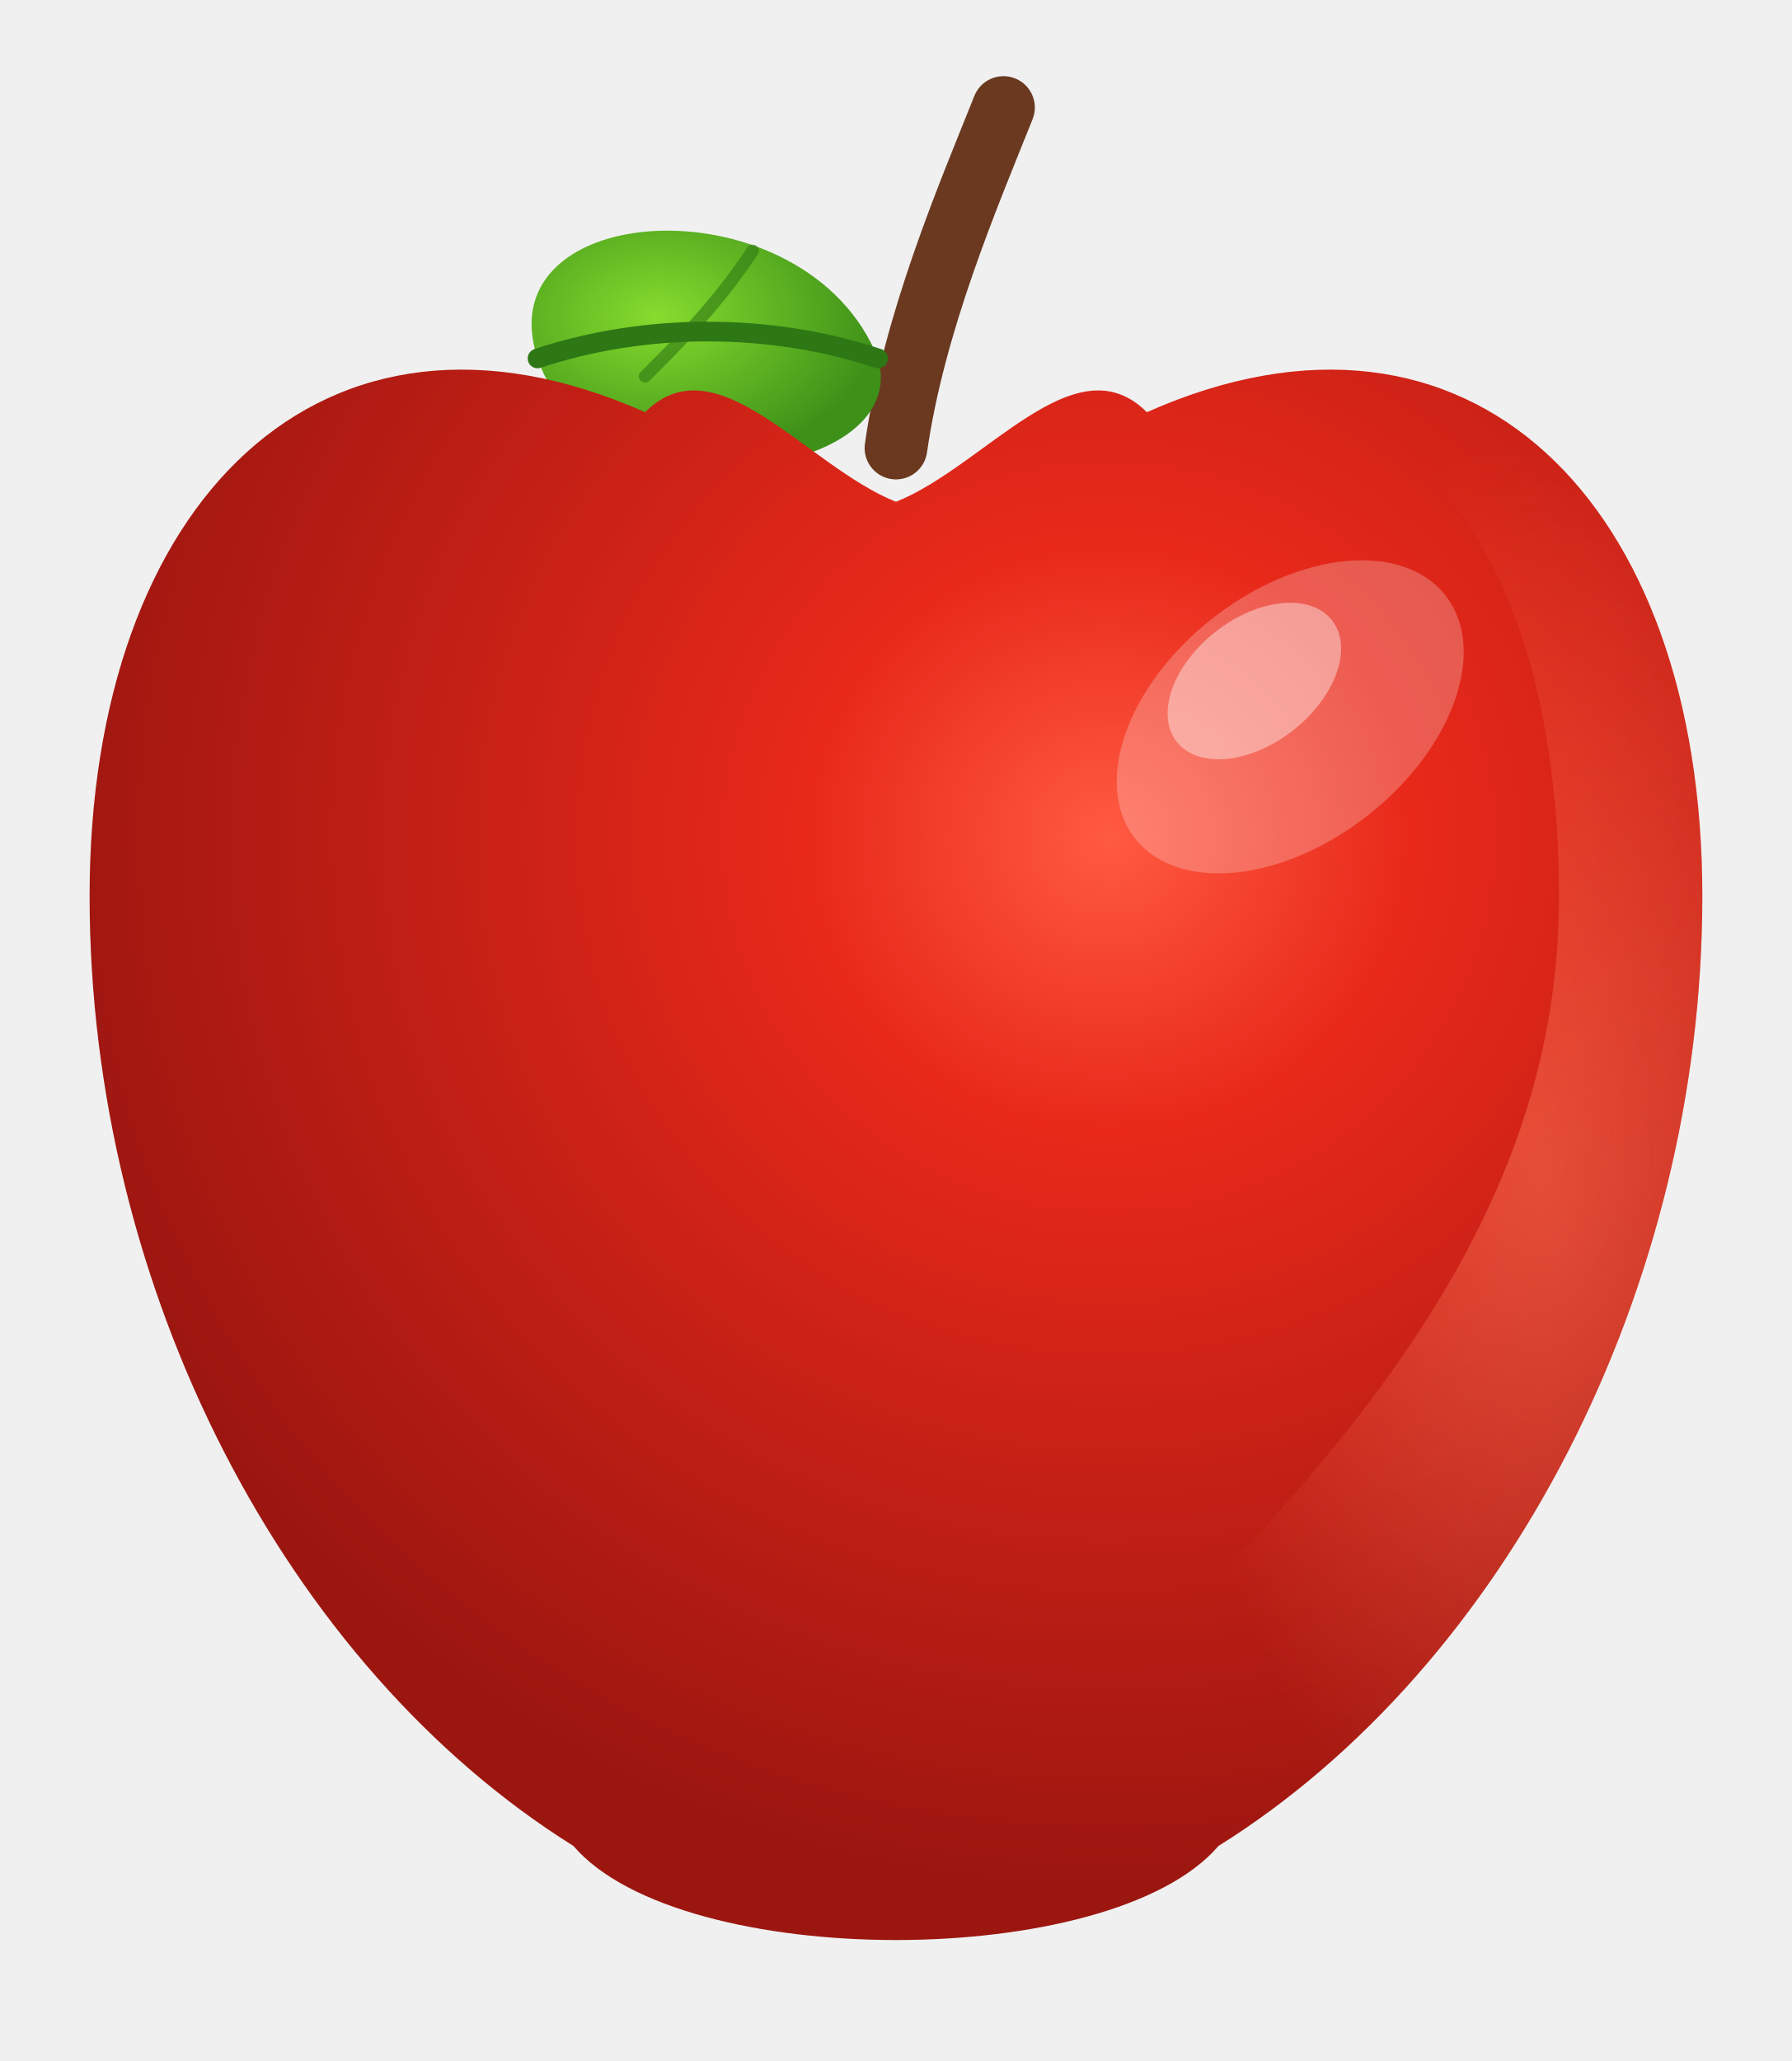
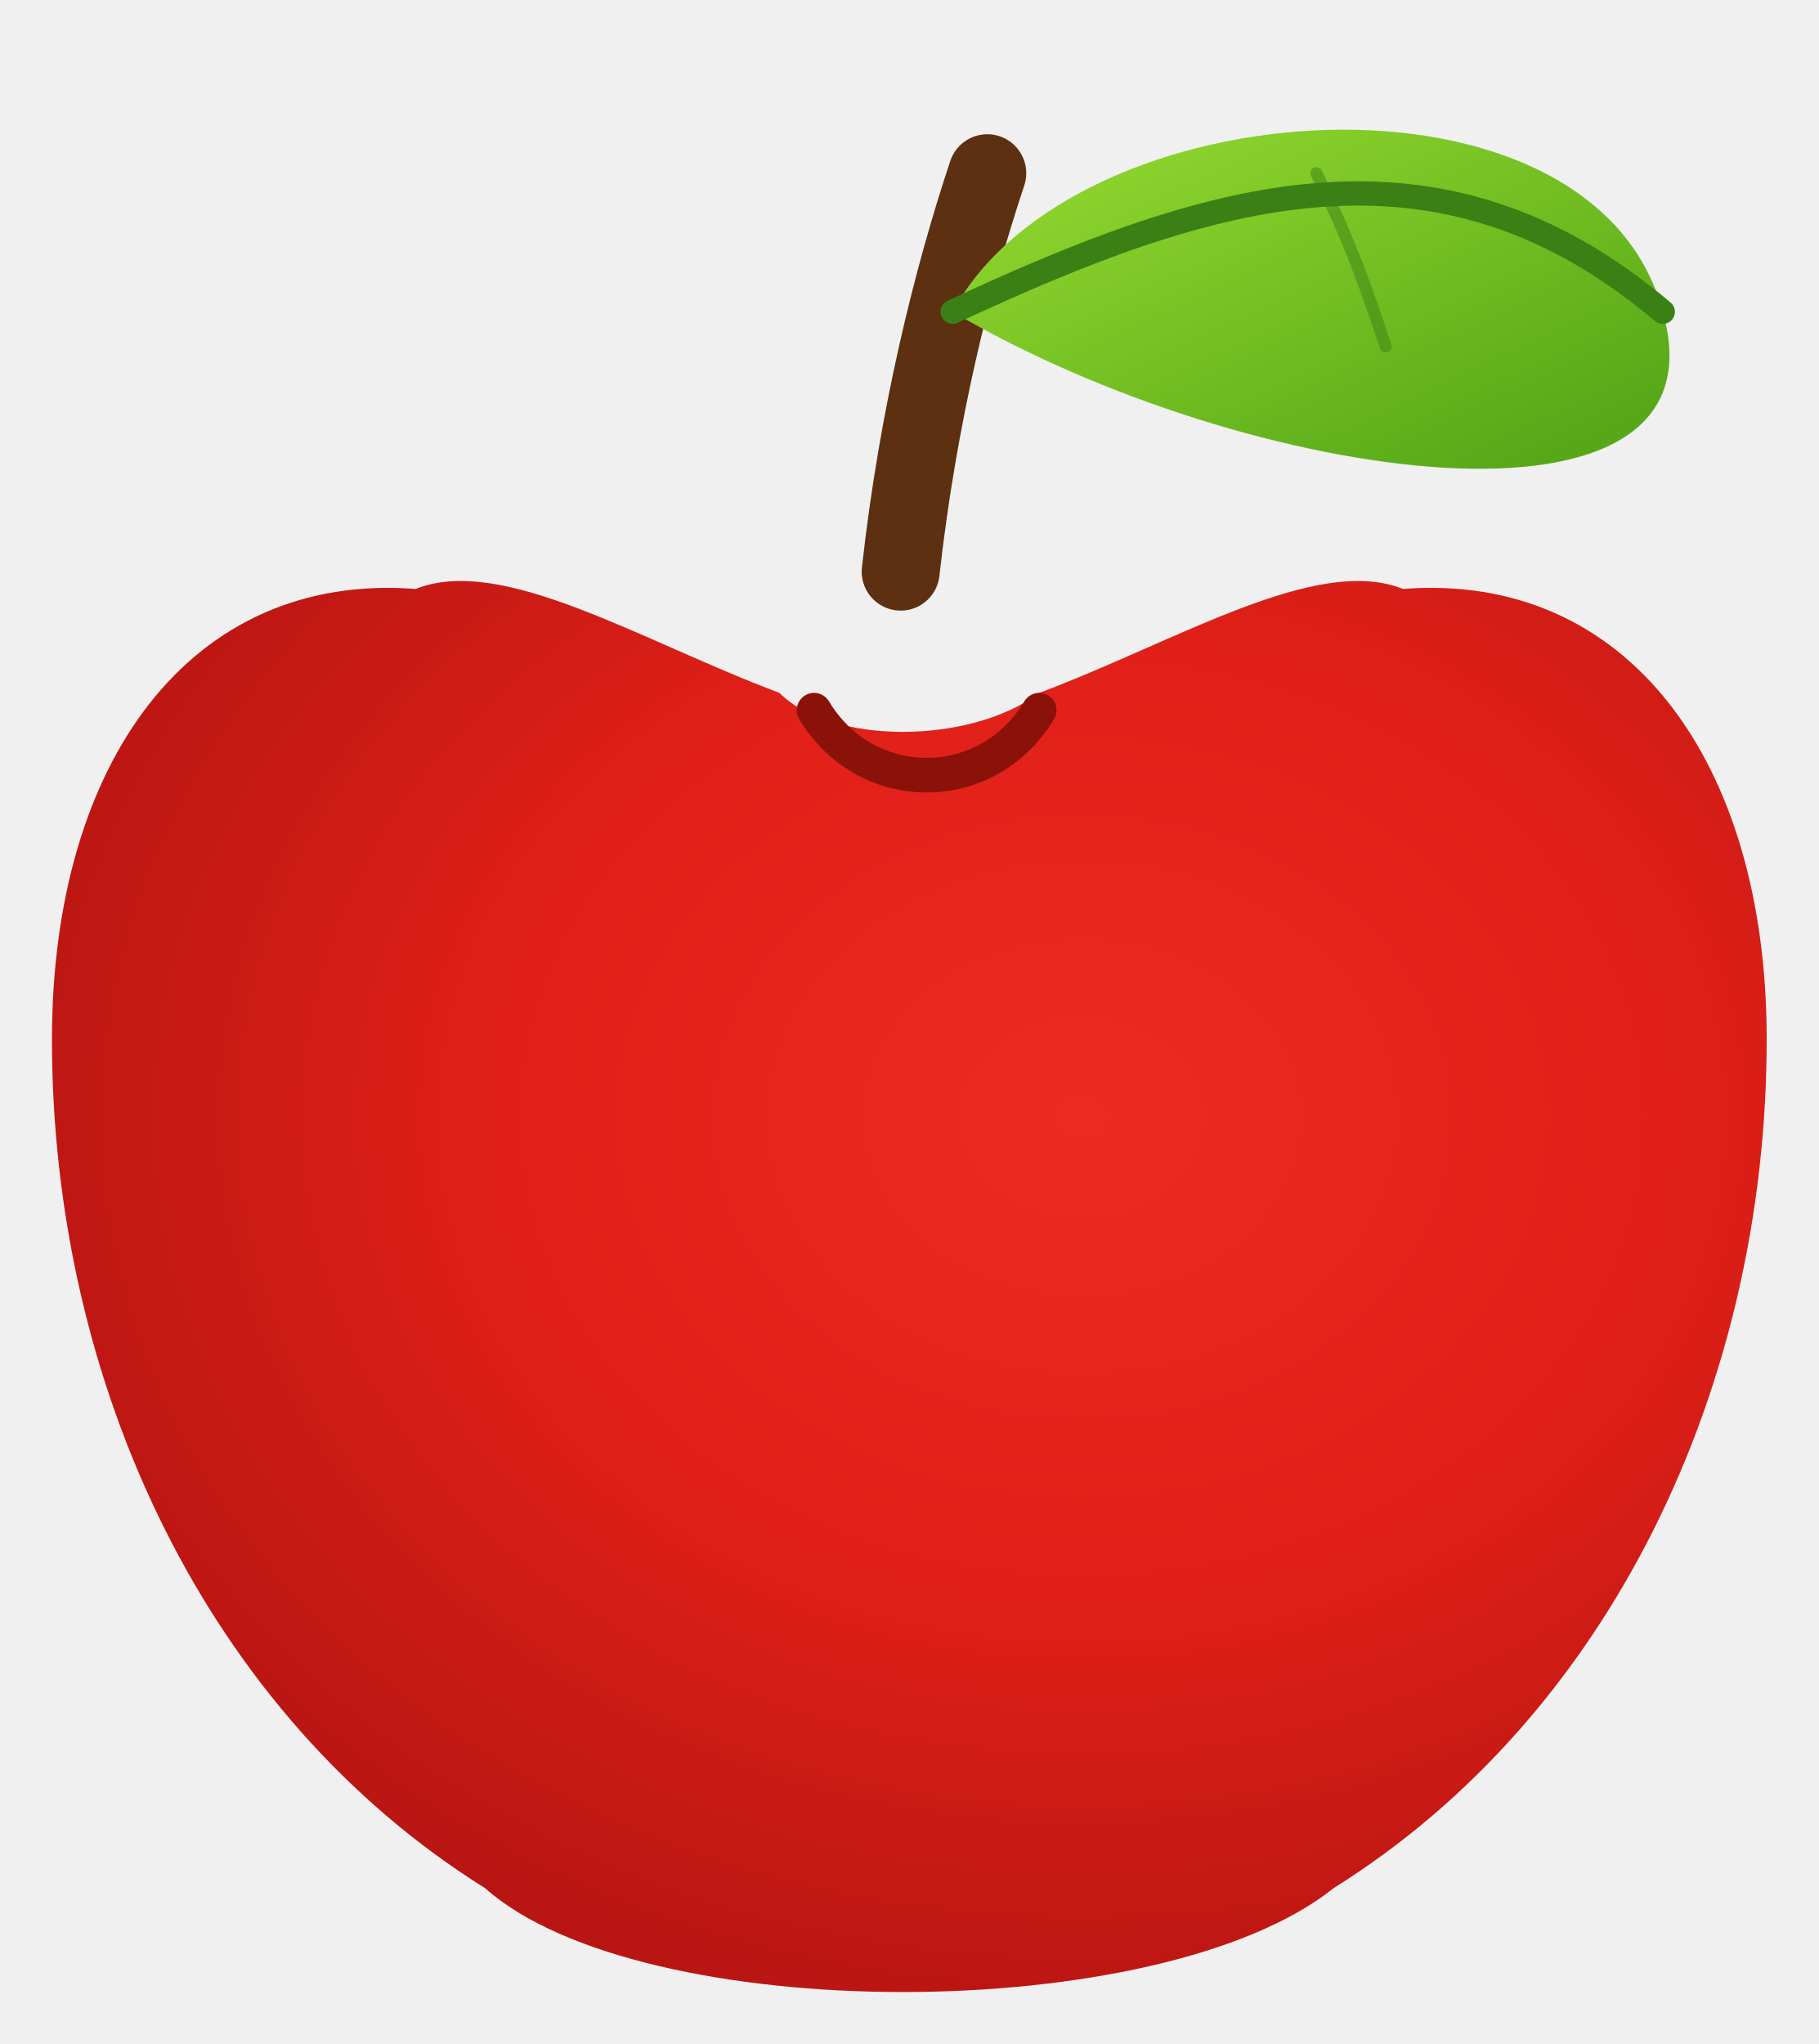
- <svg xmlns="http://www.w3.org/2000/svg" viewBox="0 0 100 115" role="img" aria-label="Apple">
+ <svg xmlns="http://www.w3.org/2000/svg" viewBox="0 0 105 118" role="img" aria-label="Apple">
  <defs>
-     <radialGradient id="aB" cx="63%" cy="30%" r="66%">
-       <stop offset="0%" stop-color="#ff5a42" />
-       <stop offset="28%" stop-color="#e8291a" />
-       <stop offset="100%" stop-color="#9c1610" />
+     <radialGradient id="aB" cx="60%" cy="38%" r="68%">
+       <stop offset="0%" stop-color="#ec2c22" />
+       <stop offset="50%" stop-color="#e02018" />
+       <stop offset="100%" stop-color="#b41412" />
    </radialGradient>
-     <radialGradient id="aR" cx="80%" cy="50%" r="46%">
-       <stop offset="0%" stop-color="#ff8060" stop-opacity="0.46" />
-       <stop offset="100%" stop-color="#ff8060" stop-opacity="0" />
-     </radialGradient>
-     <radialGradient id="lG" cx="36%" cy="36%" r="65%">
-       <stop offset="0%" stop-color="#86dc2e" />
-       <stop offset="100%" stop-color="#3d9018" />
-     </radialGradient>
+     <linearGradient id="lG" x1="10%" y1="10%" x2="90%" y2="90%">
+       <stop offset="0%" stop-color="#90d62e" />
+       <stop offset="100%" stop-color="#56a818" />
+     </linearGradient>
  </defs>
-   <path d="M 50 25 C 51 18 54 11 56 6" stroke="#6b3920" stroke-width="3.5" stroke-linecap="round" fill="none" />
-   <path d="M 49 20 C 45 10,27 11,30 20 C 33 29,51 27,49 20 Z" fill="url(#lG)" />
-   <path d="M 49 20 C 43 18 36 18 30 20" stroke="#2d7814" stroke-width="1.1" stroke-linecap="round" fill="none" />
-   <path d="M 42 14 C 40 17 38 19 36 21" stroke="#2d7814" stroke-width="0.7" stroke-linecap="round" fill="none" opacity="0.6" />
-   <path d="M 36 23 C 18 15,5 28,5 50 C 5 72,16 93,32 103 C 38 110,62 110,68 103 C 84 93,95 72,95 50 C 95 28,82 15,64 23 C 60 19,55 26,50 28 C 45 26,40 19,36 23 Z" fill="url(#aB)" />
-   <path d="M 64 23 C 82 15,95 28,95 50 C 95 72,84 93,68 103 C 62 110,50 110,50 110 C 54 106,60 98,66 90 C 80 76,87 64,87 50 C 87 33,80 19,64 23 Z" fill="url(#aR)" />
-   <ellipse cx="72" cy="40" rx="11" ry="7" fill="white" opacity="0.24" transform="rotate(-38 72 40)" />
-   <ellipse cx="70" cy="38" rx="5.5" ry="3.5" fill="white" opacity="0.40" transform="rotate(-38 70 38)" />
+   <path d="M 52 33 C 53 24 55 16 57 10" stroke="#5c3010" stroke-width="4.5" stroke-linecap="round" fill="none" />
+   <path d="M 55 18 C 62 5,92 3,96 18 C 100 32,72 28,55 18 Z" fill="url(#lG)" />
+   <path d="M 55 18 C 70 11 83 7 96 18" stroke="#3a8014" stroke-width="1.4" stroke-linecap="round" fill="none" />
+   <path d="M 76 10 C 78 14 79 17 80 20" stroke="#3a8014" stroke-width="0.7" stroke-linecap="round" fill="none" opacity="0.5" />
+   <path d="M 24 34 C 11 33,3 44,3 60 C 3 80,12 99,28 109 C 37 117,67 117,77 109 C 93 99,102 80,102 60 C 102 44,94 33,81 34 C 76 32,68 37,60 40 C 56 43,48 43,45 40 C 37 37,29 32,24 34 Z" fill="url(#aB)" />
+   <path d="M 47 41 C 50 46,57 46,60 41" stroke="#8a1208" stroke-width="2" fill="none" stroke-linecap="round" />
</svg>
